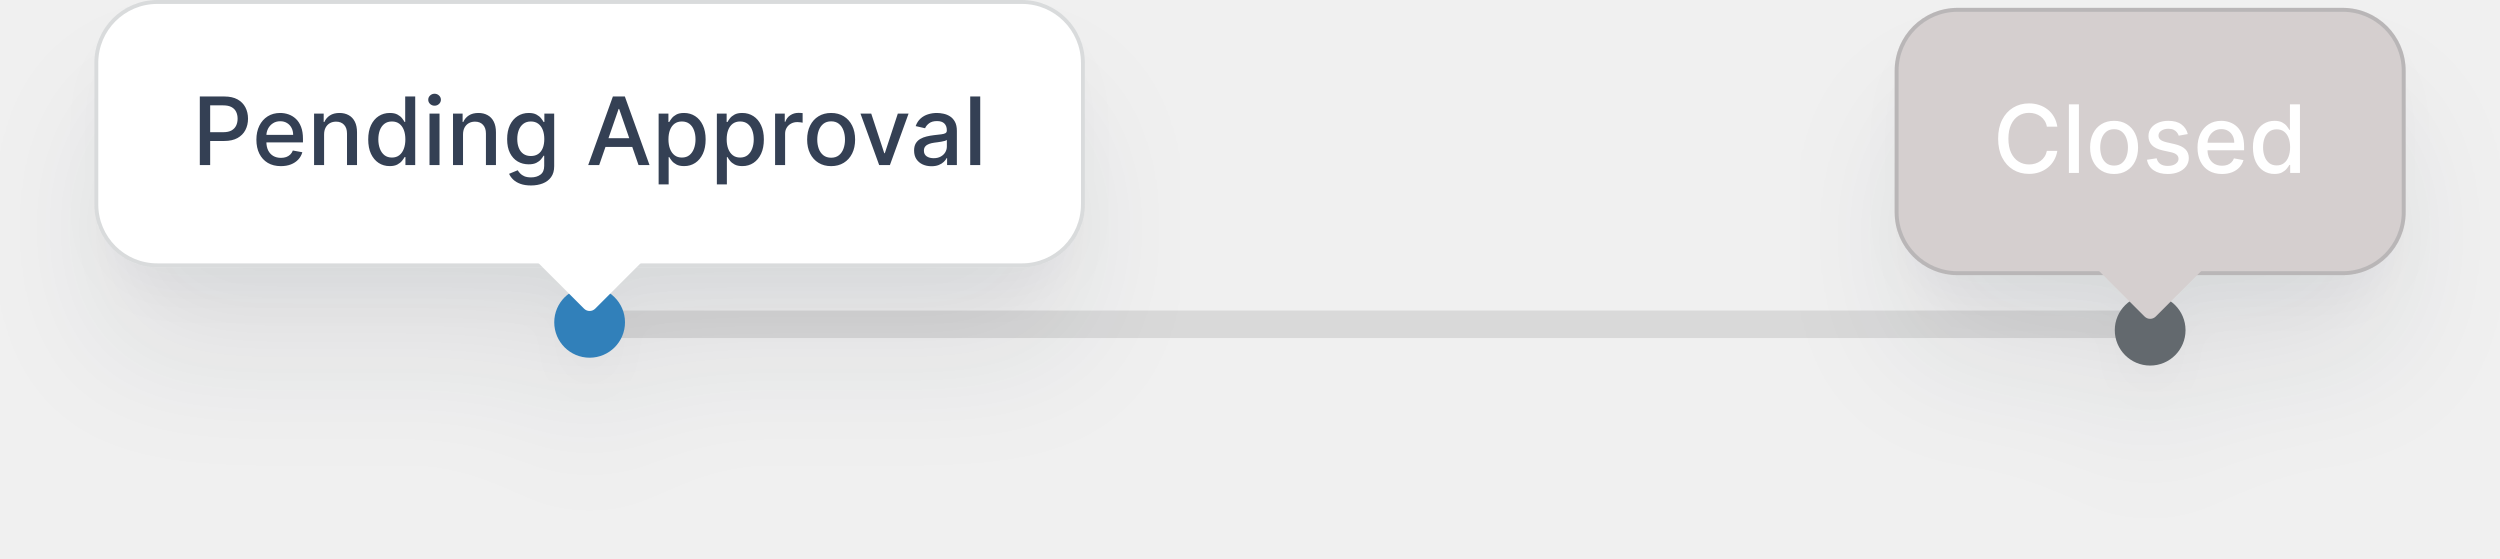
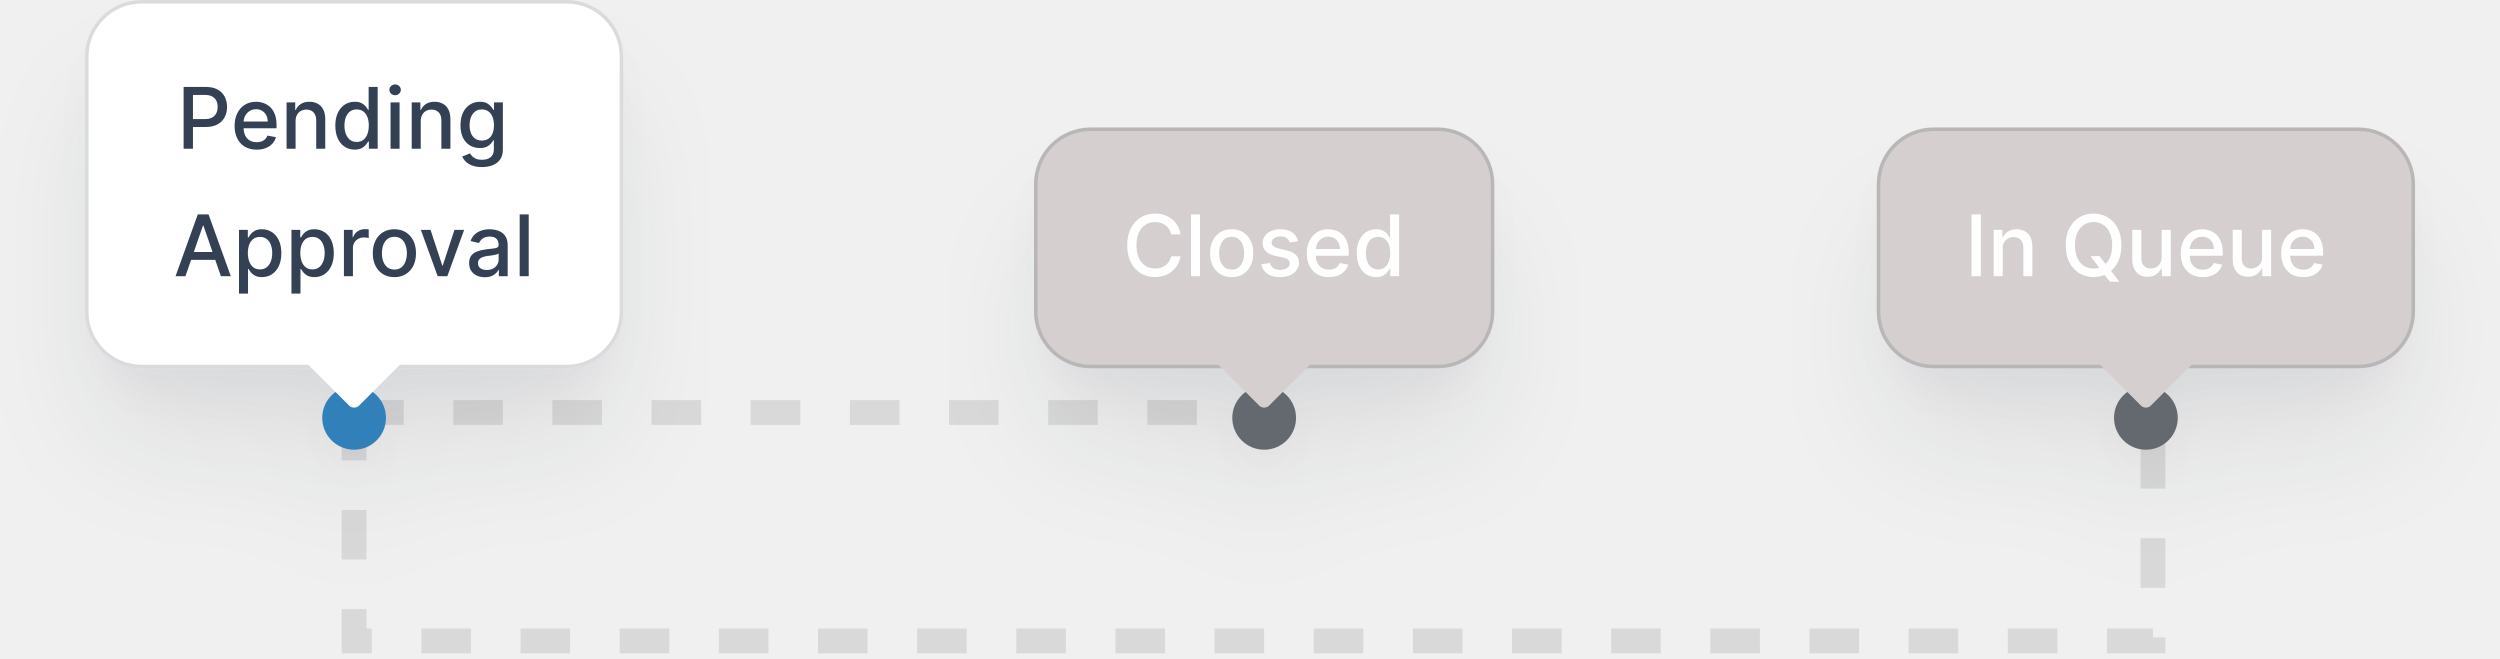
- <svg xmlns="http://www.w3.org/2000/svg" width="318" height="71" viewBox="0 0 318 71" fill="none">
-   <line x1="73" y1="41.25" x2="274" y2="41.25" stroke="#D9D9D9" stroke-width="3.5" />
-   <g filter="url(#filter0_dd_205_385)">
-     <rect x="12" width="126" height="34" rx="8" fill="white" />
-     <path d="M25.416 21V12.273H28.527C29.206 12.273 29.768 12.396 30.214 12.643C30.66 12.891 30.994 13.229 31.216 13.658C31.437 14.084 31.548 14.564 31.548 15.098C31.548 15.635 31.436 16.118 31.211 16.547C30.99 16.973 30.654 17.311 30.206 17.561C29.76 17.808 29.198 17.932 28.522 17.932H26.383V16.815H28.403C28.832 16.815 29.18 16.741 29.447 16.594C29.714 16.443 29.91 16.239 30.035 15.98C30.16 15.722 30.223 15.428 30.223 15.098C30.223 14.768 30.16 14.476 30.035 14.22C29.91 13.964 29.713 13.764 29.443 13.619C29.176 13.474 28.823 13.402 28.386 13.402H26.733V21H25.416ZM35.728 21.132C35.084 21.132 34.528 20.994 34.062 20.719C33.599 20.44 33.241 20.05 32.988 19.547C32.738 19.041 32.613 18.449 32.613 17.77C32.613 17.099 32.738 16.509 32.988 15.997C33.241 15.486 33.593 15.087 34.045 14.8C34.5 14.513 35.031 14.369 35.639 14.369C36.008 14.369 36.366 14.43 36.713 14.553C37.059 14.675 37.37 14.867 37.646 15.128C37.922 15.389 38.139 15.729 38.298 16.146C38.457 16.561 38.537 17.065 38.537 17.659V18.111H33.334V17.156H37.288C37.288 16.821 37.22 16.524 37.084 16.266C36.947 16.004 36.755 15.798 36.508 15.648C36.264 15.497 35.977 15.422 35.647 15.422C35.289 15.422 34.977 15.51 34.71 15.686C34.446 15.859 34.241 16.087 34.096 16.368C33.954 16.646 33.883 16.949 33.883 17.276V18.021C33.883 18.459 33.96 18.831 34.113 19.138C34.27 19.445 34.487 19.679 34.765 19.841C35.044 20 35.369 20.079 35.741 20.079C35.983 20.079 36.203 20.046 36.402 19.977C36.6 19.906 36.772 19.801 36.917 19.662C37.062 19.523 37.173 19.351 37.25 19.146L38.456 19.364C38.359 19.719 38.186 20.03 37.936 20.297C37.689 20.561 37.377 20.767 37.002 20.915C36.63 21.06 36.206 21.132 35.728 21.132ZM41.224 17.114V21H39.95V14.454H41.173V15.52H41.254C41.405 15.173 41.641 14.895 41.962 14.685C42.285 14.474 42.693 14.369 43.185 14.369C43.631 14.369 44.021 14.463 44.356 14.651C44.692 14.835 44.952 15.111 45.136 15.477C45.321 15.844 45.413 16.297 45.413 16.837V21H44.139V16.99C44.139 16.516 44.016 16.145 43.769 15.878C43.521 15.608 43.182 15.473 42.75 15.473C42.455 15.473 42.192 15.537 41.962 15.665C41.734 15.793 41.554 15.98 41.42 16.227C41.29 16.472 41.224 16.767 41.224 17.114ZM49.572 21.128C49.044 21.128 48.572 20.993 48.158 20.723C47.746 20.45 47.422 20.062 47.186 19.56C46.953 19.054 46.837 18.447 46.837 17.74C46.837 17.033 46.955 16.428 47.19 15.925C47.429 15.422 47.756 15.037 48.17 14.77C48.585 14.503 49.055 14.369 49.581 14.369C49.987 14.369 50.314 14.438 50.561 14.574C50.811 14.707 51.004 14.864 51.141 15.043C51.28 15.222 51.388 15.379 51.465 15.516H51.541V12.273H52.815V21H51.571V19.982H51.465C51.388 20.121 51.277 20.28 51.132 20.459C50.99 20.638 50.794 20.794 50.544 20.928C50.294 21.061 49.97 21.128 49.572 21.128ZM49.854 20.041C50.22 20.041 50.53 19.945 50.783 19.751C51.038 19.555 51.231 19.284 51.362 18.938C51.496 18.591 51.562 18.188 51.562 17.727C51.562 17.273 51.497 16.875 51.367 16.534C51.236 16.193 51.044 15.928 50.791 15.737C50.538 15.547 50.226 15.452 49.854 15.452C49.47 15.452 49.151 15.551 48.895 15.75C48.639 15.949 48.446 16.22 48.315 16.564C48.188 16.908 48.124 17.296 48.124 17.727C48.124 18.165 48.189 18.558 48.32 18.908C48.45 19.257 48.644 19.534 48.899 19.739C49.158 19.94 49.476 20.041 49.854 20.041ZM54.634 21V14.454H55.908V21H54.634ZM55.277 13.445C55.056 13.445 54.865 13.371 54.706 13.223C54.55 13.072 54.472 12.893 54.472 12.686C54.472 12.476 54.55 12.297 54.706 12.149C54.865 11.999 55.056 11.923 55.277 11.923C55.499 11.923 55.688 11.999 55.844 12.149C56.003 12.297 56.083 12.476 56.083 12.686C56.083 12.893 56.003 13.072 55.844 13.223C55.688 13.371 55.499 13.445 55.277 13.445ZM58.896 17.114V21H57.622V14.454H58.845V15.52H58.926C59.077 15.173 59.312 14.895 59.633 14.685C59.957 14.474 60.365 14.369 60.856 14.369C61.303 14.369 61.693 14.463 62.028 14.651C62.364 14.835 62.624 15.111 62.808 15.477C62.993 15.844 63.085 16.297 63.085 16.837V21H61.811V16.99C61.811 16.516 61.688 16.145 61.44 15.878C61.193 15.608 60.854 15.473 60.422 15.473C60.126 15.473 59.864 15.537 59.633 15.665C59.406 15.793 59.226 15.98 59.092 16.227C58.962 16.472 58.896 16.767 58.896 17.114ZM67.538 23.591C67.019 23.591 66.571 23.523 66.196 23.386C65.824 23.25 65.52 23.07 65.284 22.845C65.048 22.621 64.872 22.375 64.756 22.108L65.851 21.656C65.928 21.781 66.03 21.913 66.158 22.053C66.288 22.195 66.465 22.315 66.686 22.415C66.91 22.514 67.199 22.564 67.551 22.564C68.034 22.564 68.433 22.446 68.749 22.21C69.064 21.977 69.222 21.605 69.222 21.094V19.807H69.141C69.064 19.946 68.953 20.101 68.808 20.271C68.666 20.442 68.47 20.59 68.22 20.715C67.97 20.84 67.645 20.902 67.244 20.902C66.727 20.902 66.261 20.781 65.847 20.54C65.435 20.296 65.108 19.936 64.867 19.462C64.628 18.984 64.508 18.398 64.508 17.702C64.508 17.006 64.626 16.409 64.862 15.912C65.101 15.415 65.428 15.034 65.842 14.77C66.257 14.503 66.727 14.369 67.253 14.369C67.659 14.369 67.987 14.438 68.237 14.574C68.487 14.707 68.682 14.864 68.821 15.043C68.963 15.222 69.072 15.379 69.149 15.516H69.243V14.454H70.492V21.145C70.492 21.707 70.361 22.169 70.099 22.53C69.838 22.891 69.484 23.158 69.038 23.331C68.595 23.504 68.095 23.591 67.538 23.591ZM67.526 19.845C67.892 19.845 68.202 19.76 68.454 19.59C68.71 19.416 68.903 19.169 69.034 18.848C69.168 18.524 69.234 18.136 69.234 17.685C69.234 17.244 69.169 16.857 69.038 16.521C68.908 16.186 68.716 15.925 68.463 15.737C68.21 15.547 67.898 15.452 67.526 15.452C67.142 15.452 66.822 15.551 66.567 15.75C66.311 15.946 66.118 16.213 65.987 16.551C65.859 16.889 65.796 17.267 65.796 17.685C65.796 18.114 65.861 18.49 65.992 18.814C66.122 19.138 66.315 19.391 66.571 19.572C66.829 19.754 67.148 19.845 67.526 19.845ZM76.216 21H74.818L77.959 12.273H79.48L82.62 21H81.223L78.755 13.858H78.687L76.216 21ZM76.45 17.582H80.984V18.69H76.45V17.582ZM83.778 23.454V14.454H85.023V15.516H85.129C85.203 15.379 85.31 15.222 85.449 15.043C85.588 14.864 85.781 14.707 86.028 14.574C86.276 14.438 86.602 14.369 87.008 14.369C87.537 14.369 88.008 14.503 88.423 14.77C88.838 15.037 89.163 15.422 89.399 15.925C89.638 16.428 89.757 17.033 89.757 17.74C89.757 18.447 89.639 19.054 89.403 19.56C89.168 20.062 88.844 20.45 88.432 20.723C88.02 20.993 87.55 21.128 87.021 21.128C86.624 21.128 86.298 21.061 86.046 20.928C85.796 20.794 85.599 20.638 85.457 20.459C85.315 20.28 85.206 20.121 85.129 19.982H85.053V23.454H83.778ZM85.027 17.727C85.027 18.188 85.094 18.591 85.227 18.938C85.361 19.284 85.554 19.555 85.807 19.751C86.06 19.945 86.369 20.041 86.736 20.041C87.117 20.041 87.435 19.94 87.69 19.739C87.946 19.534 88.139 19.257 88.27 18.908C88.403 18.558 88.47 18.165 88.47 17.727C88.47 17.296 88.405 16.908 88.274 16.564C88.146 16.22 87.953 15.949 87.695 15.75C87.439 15.551 87.119 15.452 86.736 15.452C86.367 15.452 86.054 15.547 85.798 15.737C85.546 15.928 85.354 16.193 85.223 16.534C85.092 16.875 85.027 17.273 85.027 17.727ZM91.185 23.454V14.454H92.429V15.516H92.535C92.609 15.379 92.716 15.222 92.855 15.043C92.994 14.864 93.188 14.707 93.435 14.574C93.682 14.438 94.008 14.369 94.415 14.369C94.943 14.369 95.415 14.503 95.829 14.77C96.244 15.037 96.57 15.422 96.805 15.925C97.044 16.428 97.163 17.033 97.163 17.74C97.163 18.447 97.046 19.054 96.81 19.56C96.574 20.062 96.25 20.45 95.838 20.723C95.426 20.993 94.956 21.128 94.428 21.128C94.03 21.128 93.704 21.061 93.452 20.928C93.202 20.794 93.006 20.638 92.864 20.459C92.722 20.28 92.612 20.121 92.535 19.982H92.459V23.454H91.185ZM92.433 17.727C92.433 18.188 92.5 18.591 92.633 18.938C92.767 19.284 92.96 19.555 93.213 19.751C93.466 19.945 93.776 20.041 94.142 20.041C94.523 20.041 94.841 19.94 95.097 19.739C95.352 19.534 95.546 19.257 95.676 18.908C95.81 18.558 95.876 18.165 95.876 17.727C95.876 17.296 95.811 16.908 95.68 16.564C95.553 16.22 95.359 15.949 95.101 15.75C94.845 15.551 94.526 15.452 94.142 15.452C93.773 15.452 93.46 15.547 93.204 15.737C92.952 15.928 92.76 16.193 92.629 16.534C92.499 16.875 92.433 17.273 92.433 17.727ZM98.591 21V14.454H99.822V15.494H99.891C100.01 15.142 100.22 14.865 100.521 14.663C100.825 14.459 101.169 14.357 101.553 14.357C101.632 14.357 101.726 14.359 101.834 14.365C101.945 14.371 102.031 14.378 102.094 14.386V15.605C102.043 15.591 101.952 15.575 101.821 15.558C101.69 15.538 101.56 15.528 101.429 15.528C101.128 15.528 100.859 15.592 100.624 15.72C100.391 15.845 100.206 16.02 100.07 16.244C99.933 16.466 99.865 16.719 99.865 17.003V21H98.591ZM105.719 21.132C105.105 21.132 104.57 20.991 104.113 20.71C103.655 20.429 103.3 20.035 103.047 19.53C102.794 19.024 102.668 18.433 102.668 17.757C102.668 17.078 102.794 16.484 103.047 15.976C103.3 15.467 103.655 15.072 104.113 14.791C104.57 14.51 105.105 14.369 105.719 14.369C106.333 14.369 106.868 14.51 107.326 14.791C107.783 15.072 108.138 15.467 108.391 15.976C108.644 16.484 108.77 17.078 108.77 17.757C108.77 18.433 108.644 19.024 108.391 19.53C108.138 20.035 107.783 20.429 107.326 20.71C106.868 20.991 106.333 21.132 105.719 21.132ZM105.723 20.062C106.121 20.062 106.451 19.957 106.712 19.747C106.973 19.537 107.167 19.257 107.292 18.908C107.419 18.558 107.483 18.173 107.483 17.753C107.483 17.335 107.419 16.952 107.292 16.602C107.167 16.25 106.973 15.967 106.712 15.754C106.451 15.541 106.121 15.435 105.723 15.435C105.323 15.435 104.99 15.541 104.726 15.754C104.465 15.967 104.27 16.25 104.142 16.602C104.017 16.952 103.955 17.335 103.955 17.753C103.955 18.173 104.017 18.558 104.142 18.908C104.27 19.257 104.465 19.537 104.726 19.747C104.99 19.957 105.323 20.062 105.723 20.062ZM115.569 14.454L113.196 21H111.832L109.454 14.454H110.822L112.48 19.491H112.548L114.201 14.454H115.569ZM118.484 21.145C118.069 21.145 117.694 21.068 117.359 20.915C117.024 20.759 116.758 20.533 116.562 20.237C116.369 19.942 116.272 19.579 116.272 19.151C116.272 18.781 116.343 18.477 116.485 18.239C116.627 18 116.819 17.811 117.061 17.672C117.302 17.533 117.572 17.428 117.87 17.357C118.169 17.285 118.473 17.232 118.782 17.195C119.174 17.149 119.493 17.112 119.737 17.084C119.981 17.053 120.159 17.003 120.27 16.935C120.38 16.866 120.436 16.756 120.436 16.602V16.572C120.436 16.2 120.331 15.912 120.12 15.707C119.913 15.503 119.603 15.401 119.191 15.401C118.762 15.401 118.424 15.496 118.177 15.686C117.933 15.874 117.764 16.082 117.67 16.312L116.473 16.04C116.615 15.642 116.822 15.321 117.095 15.077C117.37 14.829 117.687 14.651 118.045 14.54C118.403 14.426 118.779 14.369 119.174 14.369C119.436 14.369 119.713 14.401 120.005 14.463C120.301 14.523 120.576 14.633 120.832 14.796C121.091 14.957 121.302 15.189 121.467 15.49C121.632 15.788 121.714 16.176 121.714 16.653V21H120.47V20.105H120.419C120.336 20.27 120.213 20.432 120.048 20.591C119.883 20.75 119.672 20.882 119.413 20.987C119.154 21.092 118.845 21.145 118.484 21.145ZM118.761 20.122C119.113 20.122 119.414 20.053 119.664 19.913C119.917 19.774 120.109 19.592 120.24 19.368C120.373 19.141 120.44 18.898 120.44 18.639V17.796C120.395 17.841 120.306 17.884 120.176 17.923C120.048 17.96 119.902 17.993 119.737 18.021C119.572 18.047 119.412 18.071 119.255 18.094C119.099 18.114 118.968 18.131 118.863 18.145C118.616 18.176 118.39 18.229 118.186 18.303C117.984 18.376 117.822 18.483 117.7 18.622C117.581 18.759 117.521 18.94 117.521 19.168C117.521 19.483 117.637 19.722 117.87 19.884C118.103 20.043 118.4 20.122 118.761 20.122ZM124.685 12.273V21H123.411V12.273H124.685Z" fill="#344054" />
-     <rect x="12.25" y="0.25" width="125.5" height="33.5" rx="7.75" stroke="#63696E" stroke-opacity="0.24" stroke-width="0.5" />
-     <path d="M79.5 41C79.5 43.485 77.485 45.5 75 45.5C72.515 45.5 70.5 43.485 70.5 41C70.5 38.515 72.515 36.5 75 36.5C77.485 36.5 79.5 38.515 79.5 41Z" fill="#3180BA" />
-     <path d="M81.071 31.485C81.962 31.485 82.408 32.562 81.778 33.192L75.707 39.264C75.317 39.654 74.683 39.654 74.293 39.264L68.222 33.192C67.592 32.562 68.038 31.485 68.929 31.485L81.071 31.485Z" fill="white" />
+ <svg xmlns="http://www.w3.org/2000/svg" width="353" height="93" viewBox="0 0 353 93" fill="none">
+   <path d="M50 58.25L179 58.25" stroke="#D9D9D9" stroke-width="3.5" stroke-dasharray="7 7" />
+   <path d="M50 58L50 90.5L304 90.5L304 58.5" stroke="#D9D9D9" stroke-width="3.5" stroke-dasharray="7 7" />
+   <g filter="url(#filter0_dd_583_851)">
+     <rect x="12" width="76" height="52" rx="8" fill="white" />
+     <path d="M25.928 21V12.273H29.038C29.717 12.273 30.28 12.396 30.726 12.643C31.172 12.891 31.506 13.229 31.727 13.658C31.949 14.084 32.06 14.564 32.06 15.098C32.06 15.635 31.947 16.118 31.723 16.547C31.501 16.973 31.166 17.311 30.717 17.561C30.271 17.808 29.71 17.932 29.034 17.932H26.895V16.815H28.915C29.344 16.815 29.692 16.741 29.959 16.594C30.226 16.443 30.422 16.239 30.547 15.98C30.672 15.722 30.734 15.428 30.734 15.098C30.734 14.768 30.672 14.476 30.547 14.22C30.422 13.964 30.224 13.764 29.954 13.619C29.688 13.474 29.335 13.402 28.898 13.402H27.244V21H25.928ZM36.24 21.132C35.595 21.132 35.04 20.994 34.574 20.719C34.111 20.44 33.753 20.05 33.5 19.547C33.25 19.041 33.125 18.449 33.125 17.77C33.125 17.099 33.25 16.509 33.5 15.997C33.753 15.486 34.105 15.087 34.557 14.8C35.011 14.513 35.543 14.369 36.151 14.369C36.52 14.369 36.878 14.43 37.224 14.553C37.571 14.675 37.882 14.867 38.158 15.128C38.433 15.389 38.651 15.729 38.81 16.146C38.969 16.561 39.048 17.065 39.048 17.659V18.111H33.845V17.156H37.8C37.8 16.821 37.731 16.524 37.595 16.266C37.459 16.004 37.267 15.798 37.02 15.648C36.776 15.497 36.489 15.422 36.159 15.422C35.801 15.422 35.489 15.51 35.222 15.686C34.957 15.859 34.753 16.087 34.608 16.368C34.466 16.646 34.395 16.949 34.395 17.276V18.021C34.395 18.459 34.472 18.831 34.625 19.138C34.781 19.445 34.999 19.679 35.277 19.841C35.555 20 35.881 20.079 36.253 20.079C36.494 20.079 36.715 20.046 36.913 19.977C37.112 19.906 37.284 19.801 37.429 19.662C37.574 19.523 37.685 19.351 37.761 19.146L38.967 19.364C38.871 19.719 38.697 20.03 38.447 20.297C38.2 20.561 37.889 20.767 37.514 20.915C37.142 21.06 36.717 21.132 36.24 21.132ZM41.736 17.114V21H40.462V14.454H41.685V15.52H41.766C41.916 15.173 42.152 14.895 42.473 14.685C42.797 14.474 43.205 14.369 43.696 14.369C44.142 14.369 44.533 14.463 44.868 14.651C45.203 14.835 45.463 15.111 45.648 15.477C45.833 15.844 45.925 16.297 45.925 16.837V21H44.651V16.99C44.651 16.516 44.527 16.145 44.28 15.878C44.033 15.608 43.694 15.473 43.262 15.473C42.966 15.473 42.703 15.537 42.473 15.665C42.246 15.793 42.066 15.98 41.932 16.227C41.801 16.472 41.736 16.767 41.736 17.114ZM50.084 21.128C49.556 21.128 49.084 20.993 48.669 20.723C48.258 20.45 47.934 20.062 47.698 19.56C47.465 19.054 47.348 18.447 47.348 17.74C47.348 17.033 47.466 16.428 47.702 15.925C47.941 15.422 48.267 15.037 48.682 14.77C49.097 14.503 49.567 14.369 50.093 14.369C50.499 14.369 50.826 14.438 51.073 14.574C51.323 14.707 51.516 14.864 51.652 15.043C51.791 15.222 51.9 15.379 51.976 15.516H52.053V12.273H53.327V21H52.083V19.982H51.976C51.9 20.121 51.789 20.28 51.644 20.459C51.502 20.638 51.306 20.794 51.056 20.928C50.806 21.061 50.482 21.128 50.084 21.128ZM50.365 20.041C50.732 20.041 51.041 19.945 51.294 19.751C51.55 19.555 51.743 19.284 51.874 18.938C52.008 18.591 52.074 18.188 52.074 17.727C52.074 17.273 52.009 16.875 51.878 16.534C51.748 16.193 51.556 15.928 51.303 15.737C51.05 15.547 50.738 15.452 50.365 15.452C49.982 15.452 49.662 15.551 49.407 15.75C49.151 15.949 48.958 16.22 48.827 16.564C48.699 16.908 48.635 17.296 48.635 17.727C48.635 18.165 48.701 18.558 48.831 18.908C48.962 19.257 49.155 19.534 49.411 19.739C49.669 19.94 49.988 20.041 50.365 20.041ZM55.146 21V14.454H56.42V21H55.146ZM55.789 13.445C55.568 13.445 55.377 13.371 55.218 13.223C55.062 13.072 54.984 12.893 54.984 12.686C54.984 12.476 55.062 12.297 55.218 12.149C55.377 11.999 55.568 11.923 55.789 11.923C56.011 11.923 56.2 11.999 56.356 12.149C56.515 12.297 56.594 12.476 56.594 12.686C56.594 12.893 56.515 13.072 56.356 13.223C56.2 13.371 56.011 13.445 55.789 13.445ZM59.408 17.114V21H58.134V14.454H59.357V15.52H59.438C59.588 15.173 59.824 14.895 60.145 14.685C60.469 14.474 60.877 14.369 61.368 14.369C61.814 14.369 62.205 14.463 62.54 14.651C62.875 14.835 63.135 15.111 63.32 15.477C63.505 15.844 63.597 16.297 63.597 16.837V21H62.323V16.99C62.323 16.516 62.199 16.145 61.952 15.878C61.705 15.608 61.365 15.473 60.934 15.473C60.638 15.473 60.375 15.537 60.145 15.665C59.918 15.793 59.738 15.98 59.604 16.227C59.473 16.472 59.408 16.767 59.408 17.114ZM68.05 23.591C67.53 23.591 67.083 23.523 66.708 23.386C66.336 23.25 66.032 23.07 65.796 22.845C65.56 22.621 65.384 22.375 65.267 22.108L66.363 21.656C66.439 21.781 66.541 21.913 66.669 22.053C66.8 22.195 66.976 22.315 67.198 22.415C67.422 22.514 67.711 22.564 68.063 22.564C68.546 22.564 68.945 22.446 69.26 22.21C69.576 21.977 69.733 21.605 69.733 21.094V19.807H69.652C69.576 19.946 69.465 20.101 69.32 20.271C69.178 20.442 68.982 20.59 68.732 20.715C68.482 20.84 68.157 20.902 67.756 20.902C67.239 20.902 66.773 20.781 66.358 20.54C65.946 20.296 65.62 19.936 65.378 19.462C65.14 18.984 65.02 18.398 65.02 17.702C65.02 17.006 65.138 16.409 65.374 15.912C65.613 15.415 65.939 15.034 66.354 14.77C66.769 14.503 67.239 14.369 67.765 14.369C68.171 14.369 68.499 14.438 68.749 14.574C68.999 14.707 69.194 14.864 69.333 15.043C69.475 15.222 69.584 15.379 69.661 15.516H69.755V14.454H71.003V21.145C71.003 21.707 70.873 22.169 70.611 22.53C70.35 22.891 69.996 23.158 69.55 23.331C69.107 23.504 68.607 23.591 68.05 23.591ZM68.037 19.845C68.404 19.845 68.713 19.76 68.966 19.59C69.222 19.416 69.415 19.169 69.546 18.848C69.679 18.524 69.746 18.136 69.746 17.685C69.746 17.244 69.681 16.857 69.55 16.521C69.419 16.186 69.228 15.925 68.975 15.737C68.722 15.547 68.409 15.452 68.037 15.452C67.654 15.452 67.334 15.551 67.079 15.75C66.823 15.946 66.63 16.213 66.499 16.551C66.371 16.889 66.307 17.267 66.307 17.685C66.307 18.114 66.373 18.49 66.503 18.814C66.634 19.138 66.827 19.391 67.083 19.572C67.341 19.754 67.659 19.845 68.037 19.845ZM26.184 39H24.787L27.927 30.273H29.448L32.589 39H31.191L28.724 31.858H28.656L26.184 39ZM26.419 35.582H30.953V36.69H26.419V35.582ZM33.747 41.455V32.455H34.992V33.516H35.098C35.172 33.379 35.278 33.222 35.418 33.043C35.557 32.864 35.75 32.707 35.997 32.574C36.244 32.438 36.571 32.369 36.977 32.369C37.506 32.369 37.977 32.503 38.392 32.77C38.807 33.037 39.132 33.422 39.368 33.925C39.606 34.428 39.726 35.033 39.726 35.74C39.726 36.447 39.608 37.054 39.372 37.56C39.136 38.062 38.812 38.45 38.401 38.723C37.989 38.993 37.519 39.128 36.99 39.128C36.592 39.128 36.267 39.061 36.014 38.928C35.764 38.794 35.568 38.638 35.426 38.459C35.284 38.28 35.175 38.121 35.098 37.981H35.021V41.455H33.747ZM34.996 35.727C34.996 36.188 35.062 36.591 35.196 36.938C35.33 37.284 35.523 37.555 35.776 37.751C36.028 37.945 36.338 38.041 36.705 38.041C37.085 38.041 37.403 37.94 37.659 37.739C37.915 37.534 38.108 37.257 38.239 36.908C38.372 36.558 38.439 36.165 38.439 35.727C38.439 35.295 38.374 34.908 38.243 34.564C38.115 34.22 37.922 33.949 37.663 33.75C37.408 33.551 37.088 33.452 36.705 33.452C36.335 33.452 36.023 33.547 35.767 33.737C35.514 33.928 35.322 34.193 35.192 34.534C35.061 34.875 34.996 35.273 34.996 35.727ZM41.153 41.455V32.455H42.398V33.516H42.504C42.578 33.379 42.685 33.222 42.824 33.043C42.963 32.864 43.156 32.707 43.403 32.574C43.651 32.438 43.977 32.369 44.383 32.369C44.912 32.369 45.383 32.503 45.798 32.77C46.213 33.037 46.538 33.422 46.774 33.925C47.013 34.428 47.132 35.033 47.132 35.74C47.132 36.447 47.014 37.054 46.778 37.56C46.543 38.062 46.219 38.45 45.807 38.723C45.395 38.993 44.925 39.128 44.396 39.128C43.999 39.128 43.673 39.061 43.42 38.928C43.17 38.794 42.974 38.638 42.832 38.459C42.69 38.28 42.581 38.121 42.504 37.981H42.428V41.455H41.153ZM42.402 35.727C42.402 36.188 42.469 36.591 42.602 36.938C42.736 37.284 42.929 37.555 43.182 37.751C43.435 37.945 43.744 38.041 44.111 38.041C44.492 38.041 44.81 37.94 45.065 37.739C45.321 37.534 45.514 37.257 45.645 36.908C45.778 36.558 45.845 36.165 45.845 35.727C45.845 35.295 45.78 34.908 45.649 34.564C45.521 34.22 45.328 33.949 45.07 33.75C44.814 33.551 44.494 33.452 44.111 33.452C43.742 33.452 43.429 33.547 43.173 33.737C42.92 33.928 42.729 34.193 42.598 34.534C42.467 34.875 42.402 35.273 42.402 35.727ZM48.56 39V32.455H49.791V33.494H49.859C49.979 33.142 50.189 32.865 50.49 32.663C50.794 32.459 51.138 32.356 51.521 32.356C51.601 32.356 51.695 32.359 51.803 32.365C51.913 32.371 52 32.378 52.062 32.386V33.605C52.011 33.591 51.92 33.575 51.79 33.558C51.659 33.538 51.528 33.528 51.398 33.528C51.097 33.528 50.828 33.592 50.592 33.72C50.359 33.845 50.175 34.02 50.038 34.244C49.902 34.466 49.834 34.719 49.834 35.003V39H48.56ZM55.688 39.132C55.074 39.132 54.539 38.992 54.081 38.71C53.624 38.429 53.269 38.035 53.016 37.53C52.763 37.024 52.637 36.433 52.637 35.757C52.637 35.078 52.763 34.484 53.016 33.976C53.269 33.467 53.624 33.072 54.081 32.791C54.539 32.51 55.074 32.369 55.688 32.369C56.301 32.369 56.837 32.51 57.294 32.791C57.752 33.072 58.107 33.467 58.36 33.976C58.613 34.484 58.739 35.078 58.739 35.757C58.739 36.433 58.613 37.024 58.36 37.53C58.107 38.035 57.752 38.429 57.294 38.71C56.837 38.992 56.301 39.132 55.688 39.132ZM55.692 38.062C56.09 38.062 56.419 37.957 56.681 37.747C56.942 37.537 57.135 37.257 57.26 36.908C57.388 36.558 57.452 36.173 57.452 35.753C57.452 35.335 57.388 34.952 57.26 34.602C57.135 34.25 56.942 33.967 56.681 33.754C56.419 33.541 56.09 33.435 55.692 33.435C55.291 33.435 54.959 33.541 54.695 33.754C54.434 33.967 54.239 34.25 54.111 34.602C53.986 34.952 53.924 35.335 53.924 35.753C53.924 36.173 53.986 36.558 54.111 36.908C54.239 37.257 54.434 37.537 54.695 37.747C54.959 37.957 55.291 38.062 55.692 38.062ZM65.538 32.455L63.164 39H61.801L59.423 32.455H60.791L62.449 37.492H62.517L64.17 32.455H65.538ZM68.453 39.145C68.038 39.145 67.663 39.068 67.328 38.915C66.993 38.758 66.727 38.533 66.531 38.237C66.338 37.942 66.241 37.58 66.241 37.151C66.241 36.781 66.312 36.477 66.454 36.239C66.596 36 66.788 35.811 67.029 35.672C67.271 35.533 67.541 35.428 67.839 35.356C68.137 35.285 68.441 35.231 68.751 35.195C69.143 35.149 69.461 35.112 69.706 35.084C69.95 35.053 70.127 35.003 70.238 34.935C70.349 34.867 70.404 34.756 70.404 34.602V34.572C70.404 34.2 70.299 33.912 70.089 33.707C69.882 33.503 69.572 33.401 69.16 33.401C68.731 33.401 68.393 33.496 68.146 33.686C67.902 33.874 67.733 34.082 67.639 34.312L66.441 34.04C66.584 33.642 66.791 33.321 67.064 33.077C67.339 32.83 67.656 32.651 68.014 32.54C68.372 32.426 68.748 32.369 69.143 32.369C69.404 32.369 69.681 32.401 69.974 32.463C70.269 32.523 70.545 32.633 70.801 32.795C71.059 32.957 71.271 33.189 71.436 33.49C71.6 33.788 71.683 34.176 71.683 34.653V39H70.439V38.105H70.387C70.305 38.27 70.181 38.432 70.017 38.591C69.852 38.75 69.64 38.882 69.382 38.987C69.123 39.092 68.814 39.145 68.453 39.145ZM68.73 38.122C69.082 38.122 69.383 38.053 69.633 37.913C69.886 37.774 70.078 37.592 70.209 37.368C70.342 37.141 70.409 36.898 70.409 36.639V35.795C70.363 35.841 70.275 35.883 70.144 35.923C70.017 35.96 69.87 35.993 69.706 36.021C69.541 36.047 69.38 36.071 69.224 36.094C69.068 36.114 68.937 36.131 68.832 36.145C68.585 36.176 68.359 36.229 68.154 36.303C67.953 36.376 67.791 36.483 67.669 36.622C67.549 36.758 67.49 36.94 67.49 37.168C67.49 37.483 67.606 37.722 67.839 37.883C68.072 38.043 68.369 38.122 68.73 38.122ZM74.654 30.273V39H73.38V30.273H74.654Z" fill="#344054" />
+     <rect x="12.25" y="0.25" width="75.5" height="51.5" rx="7.75" stroke="#63696E" stroke-opacity="0.24" stroke-width="0.5" />
+     <path d="M54.5 59C54.5 61.485 52.485 63.5 50 63.5C47.515 63.5 45.5 61.485 45.5 59C45.5 56.515 47.515 54.5 50 54.5C52.485 54.5 54.5 56.515 54.5 59Z" fill="#3180BA" />
+     <path d="M56.071 49.485C56.962 49.485 57.408 50.562 56.778 51.192L50.707 57.264C50.317 57.654 49.683 57.654 49.293 57.264L43.222 51.192C42.592 50.562 43.038 49.485 43.929 49.485L56.071 49.485Z" fill="white" />
  </g>
-   <g filter="url(#filter1_dd_205_385)">
-     <rect x="241" y="1" width="65" height="34" rx="8" fill="#D5CFCF" />
-     <path d="M261.692 16.111H260.362C260.311 15.827 260.216 15.577 260.077 15.361C259.938 15.145 259.767 14.962 259.565 14.811C259.364 14.661 259.138 14.547 258.888 14.47C258.641 14.393 258.378 14.355 258.099 14.355C257.597 14.355 257.146 14.482 256.749 14.734C256.354 14.987 256.041 15.358 255.811 15.847C255.584 16.335 255.47 16.932 255.47 17.636C255.47 18.347 255.584 18.946 255.811 19.435C256.041 19.923 256.355 20.293 256.753 20.543C257.151 20.793 257.598 20.918 258.095 20.918C258.371 20.918 258.632 20.881 258.879 20.807C259.129 20.73 259.355 20.618 259.557 20.47C259.759 20.322 259.929 20.142 260.068 19.929C260.21 19.713 260.308 19.466 260.362 19.188L261.692 19.192C261.621 19.621 261.483 20.016 261.278 20.376C261.077 20.734 260.817 21.044 260.499 21.305C260.183 21.564 259.822 21.764 259.416 21.906C259.01 22.048 258.567 22.119 258.087 22.119C257.331 22.119 256.658 21.94 256.067 21.582C255.476 21.222 255.01 20.706 254.669 20.035C254.331 19.365 254.162 18.565 254.162 17.636C254.162 16.704 254.332 15.905 254.673 15.237C255.014 14.567 255.48 14.053 256.071 13.695C256.662 13.334 257.334 13.153 258.087 13.153C258.55 13.153 258.982 13.22 259.382 13.354C259.786 13.484 260.148 13.678 260.469 13.933C260.79 14.186 261.055 14.496 261.266 14.862C261.476 15.226 261.618 15.642 261.692 16.111ZM264.439 13.273V22H263.165V13.273H264.439ZM268.911 22.132C268.297 22.132 267.761 21.991 267.304 21.71C266.847 21.429 266.491 21.035 266.239 20.53C265.986 20.024 265.859 19.433 265.859 18.757C265.859 18.078 265.986 17.484 266.239 16.976C266.491 16.467 266.847 16.072 267.304 15.791C267.761 15.51 268.297 15.369 268.911 15.369C269.524 15.369 270.06 15.51 270.517 15.791C270.974 16.072 271.33 16.467 271.582 16.976C271.835 17.484 271.962 18.078 271.962 18.757C271.962 19.433 271.835 20.024 271.582 20.53C271.33 21.035 270.974 21.429 270.517 21.71C270.06 21.991 269.524 22.132 268.911 22.132ZM268.915 21.062C269.313 21.062 269.642 20.957 269.903 20.747C270.165 20.537 270.358 20.257 270.483 19.908C270.611 19.558 270.675 19.173 270.675 18.753C270.675 18.335 270.611 17.952 270.483 17.602C270.358 17.25 270.165 16.967 269.903 16.754C269.642 16.541 269.313 16.435 268.915 16.435C268.514 16.435 268.182 16.541 267.918 16.754C267.656 16.967 267.462 17.25 267.334 17.602C267.209 17.952 267.146 18.335 267.146 18.753C267.146 19.173 267.209 19.558 267.334 19.908C267.462 20.257 267.656 20.537 267.918 20.747C268.182 20.957 268.514 21.062 268.915 21.062ZM278.289 17.053L277.134 17.257C277.086 17.109 277.009 16.969 276.904 16.835C276.801 16.702 276.662 16.592 276.486 16.507C276.31 16.422 276.09 16.379 275.826 16.379C275.465 16.379 275.164 16.46 274.922 16.622C274.681 16.781 274.56 16.987 274.56 17.24C274.56 17.459 274.641 17.635 274.803 17.768C274.965 17.902 275.226 18.011 275.587 18.097L276.627 18.335C277.229 18.474 277.678 18.689 277.973 18.979C278.269 19.268 278.417 19.645 278.417 20.108C278.417 20.5 278.303 20.849 278.076 21.156C277.851 21.46 277.537 21.699 277.134 21.872C276.733 22.046 276.269 22.132 275.74 22.132C275.007 22.132 274.409 21.976 273.946 21.663C273.483 21.348 273.199 20.901 273.094 20.321L274.326 20.134C274.402 20.454 274.56 20.697 274.799 20.862C275.037 21.024 275.348 21.105 275.732 21.105C276.15 21.105 276.483 21.018 276.733 20.845C276.983 20.669 277.108 20.454 277.108 20.202C277.108 19.997 277.032 19.825 276.878 19.686C276.728 19.547 276.496 19.442 276.184 19.371L275.076 19.128C274.465 18.989 274.013 18.767 273.721 18.463C273.431 18.159 273.286 17.774 273.286 17.308C273.286 16.922 273.394 16.584 273.61 16.294C273.826 16.004 274.124 15.778 274.505 15.617C274.885 15.452 275.321 15.369 275.813 15.369C276.52 15.369 277.077 15.523 277.483 15.829C277.89 16.134 278.158 16.541 278.289 17.053ZM282.638 22.132C281.994 22.132 281.438 21.994 280.972 21.719C280.509 21.44 280.151 21.05 279.898 20.547C279.648 20.041 279.523 19.449 279.523 18.77C279.523 18.099 279.648 17.509 279.898 16.997C280.151 16.486 280.504 16.087 280.955 15.8C281.41 15.513 281.941 15.369 282.549 15.369C282.918 15.369 283.276 15.43 283.623 15.553C283.969 15.675 284.281 15.867 284.556 16.128C284.832 16.389 285.049 16.729 285.208 17.146C285.367 17.561 285.447 18.065 285.447 18.659V19.111H280.244V18.156H284.198C284.198 17.821 284.13 17.524 283.994 17.266C283.857 17.004 283.665 16.798 283.418 16.648C283.174 16.497 282.887 16.422 282.558 16.422C282.2 16.422 281.887 16.51 281.62 16.686C281.356 16.859 281.151 17.087 281.006 17.368C280.864 17.646 280.793 17.949 280.793 18.276V19.021C280.793 19.459 280.87 19.831 281.023 20.138C281.18 20.445 281.397 20.679 281.675 20.841C281.954 21 282.279 21.079 282.651 21.079C282.893 21.079 283.113 21.046 283.312 20.977C283.511 20.906 283.683 20.801 283.827 20.662C283.972 20.523 284.083 20.351 284.16 20.146L285.366 20.364C285.269 20.719 285.096 21.03 284.846 21.297C284.599 21.561 284.288 21.767 283.913 21.915C283.54 22.06 283.116 22.132 282.638 22.132ZM289.311 22.128C288.782 22.128 288.311 21.993 287.896 21.723C287.484 21.45 287.16 21.062 286.924 20.56C286.691 20.054 286.575 19.447 286.575 18.74C286.575 18.033 286.693 17.428 286.929 16.925C287.167 16.422 287.494 16.037 287.909 15.77C288.324 15.503 288.794 15.369 289.319 15.369C289.725 15.369 290.052 15.438 290.299 15.574C290.549 15.707 290.743 15.864 290.879 16.043C291.018 16.222 291.126 16.379 291.203 16.516H291.279V13.273H292.554V22H291.309V20.982H291.203C291.126 21.121 291.015 21.28 290.87 21.459C290.728 21.638 290.532 21.794 290.282 21.928C290.032 22.061 289.708 22.128 289.311 22.128ZM289.592 21.041C289.958 21.041 290.268 20.945 290.521 20.751C290.777 20.555 290.97 20.284 291.1 19.938C291.234 19.591 291.301 19.188 291.301 18.727C291.301 18.273 291.235 17.875 291.105 17.534C290.974 17.193 290.782 16.928 290.529 16.737C290.277 16.547 289.964 16.452 289.592 16.452C289.208 16.452 288.889 16.551 288.633 16.75C288.377 16.949 288.184 17.22 288.054 17.564C287.926 17.908 287.862 18.296 287.862 18.727C287.862 19.165 287.927 19.558 288.058 19.908C288.189 20.257 288.382 20.534 288.637 20.739C288.896 20.94 289.214 21.041 289.592 21.041Z" fill="white" />
-     <rect x="241.25" y="1.25" width="64.5" height="33.5" rx="7.75" stroke="#63696E" stroke-opacity="0.24" stroke-width="0.5" />
-     <path d="M278 42C278 44.485 275.985 46.5 273.5 46.5C271.015 46.5 269 44.485 269 42C269 39.515 271.015 37.5 273.5 37.5C275.985 37.5 278 39.515 278 42Z" fill="#63696E" />
-     <path d="M279.571 32.485C280.462 32.485 280.908 33.562 280.278 34.192L274.207 40.264C273.817 40.654 273.183 40.654 272.793 40.264L266.722 34.192C266.092 33.562 266.538 32.485 267.429 32.485L279.571 32.485Z" fill="#D5CFCF" />
+   <g filter="url(#filter1_dd_583_851)">
+     <rect x="146" y="18" width="65" height="34" rx="8" fill="#D5CFCF" />
+     <path d="M166.692 33.111H165.362C165.311 32.827 165.216 32.577 165.077 32.361C164.938 32.145 164.767 31.962 164.565 31.811C164.364 31.66 164.138 31.547 163.888 31.47C163.641 31.393 163.378 31.355 163.099 31.355C162.597 31.355 162.146 31.482 161.749 31.734C161.354 31.987 161.041 32.358 160.811 32.847C160.584 33.335 160.47 33.932 160.47 34.636C160.47 35.347 160.584 35.946 160.811 36.435C161.041 36.923 161.355 37.293 161.753 37.543C162.151 37.793 162.598 37.918 163.095 37.918C163.371 37.918 163.632 37.881 163.879 37.807C164.129 37.73 164.355 37.618 164.557 37.47C164.759 37.322 164.929 37.142 165.068 36.929C165.21 36.713 165.308 36.466 165.362 36.188L166.692 36.192C166.621 36.621 166.483 37.016 166.278 37.376C166.077 37.734 165.817 38.044 165.499 38.305C165.183 38.564 164.822 38.764 164.416 38.906C164.01 39.048 163.567 39.119 163.087 39.119C162.331 39.119 161.658 38.94 161.067 38.582C160.476 38.222 160.01 37.706 159.669 37.035C159.331 36.365 159.162 35.565 159.162 34.636C159.162 33.705 159.332 32.905 159.673 32.237C160.014 31.567 160.48 31.053 161.071 30.695C161.662 30.334 162.334 30.153 163.087 30.153C163.55 30.153 163.982 30.22 164.382 30.354C164.786 30.484 165.148 30.678 165.469 30.933C165.79 31.186 166.055 31.496 166.266 31.862C166.476 32.226 166.618 32.642 166.692 33.111ZM169.439 30.273V39H168.165V30.273H169.439ZM173.911 39.132C173.297 39.132 172.761 38.992 172.304 38.71C171.847 38.429 171.491 38.035 171.239 37.53C170.986 37.024 170.859 36.433 170.859 35.757C170.859 35.078 170.986 34.484 171.239 33.976C171.491 33.467 171.847 33.072 172.304 32.791C172.761 32.51 173.297 32.369 173.911 32.369C174.524 32.369 175.06 32.51 175.517 32.791C175.974 33.072 176.33 33.467 176.582 33.976C176.835 34.484 176.962 35.078 176.962 35.757C176.962 36.433 176.835 37.024 176.582 37.53C176.33 38.035 175.974 38.429 175.517 38.71C175.06 38.992 174.524 39.132 173.911 39.132ZM173.915 38.062C174.313 38.062 174.642 37.957 174.903 37.747C175.165 37.537 175.358 37.257 175.483 36.908C175.611 36.558 175.675 36.173 175.675 35.753C175.675 35.335 175.611 34.952 175.483 34.602C175.358 34.25 175.165 33.967 174.903 33.754C174.642 33.541 174.313 33.435 173.915 33.435C173.514 33.435 173.182 33.541 172.918 33.754C172.656 33.967 172.462 34.25 172.334 34.602C172.209 34.952 172.146 35.335 172.146 35.753C172.146 36.173 172.209 36.558 172.334 36.908C172.462 37.257 172.656 37.537 172.918 37.747C173.182 37.957 173.514 38.062 173.915 38.062ZM183.289 34.053L182.134 34.257C182.086 34.109 182.009 33.969 181.904 33.835C181.801 33.702 181.662 33.592 181.486 33.507C181.31 33.422 181.09 33.379 180.826 33.379C180.465 33.379 180.164 33.46 179.922 33.622C179.681 33.781 179.56 33.987 179.56 34.24C179.56 34.459 179.641 34.635 179.803 34.769C179.965 34.902 180.226 35.011 180.587 35.097L181.627 35.335C182.229 35.474 182.678 35.689 182.973 35.979C183.269 36.269 183.417 36.645 183.417 37.108C183.417 37.5 183.303 37.849 183.076 38.156C182.851 38.46 182.537 38.699 182.134 38.872C181.733 39.045 181.269 39.132 180.74 39.132C180.007 39.132 179.409 38.976 178.946 38.663C178.483 38.348 178.199 37.901 178.094 37.321L179.326 37.133C179.402 37.455 179.56 37.697 179.799 37.862C180.037 38.024 180.348 38.105 180.732 38.105C181.15 38.105 181.483 38.019 181.733 37.845C181.983 37.669 182.108 37.455 182.108 37.202C182.108 36.997 182.032 36.825 181.878 36.686C181.728 36.547 181.496 36.442 181.184 36.371L180.076 36.128C179.465 35.989 179.013 35.767 178.721 35.463C178.431 35.159 178.286 34.774 178.286 34.308C178.286 33.922 178.394 33.584 178.61 33.294C178.826 33.004 179.124 32.778 179.505 32.617C179.885 32.452 180.321 32.369 180.813 32.369C181.52 32.369 182.077 32.523 182.483 32.83C182.89 33.133 183.158 33.541 183.289 34.053ZM187.638 39.132C186.994 39.132 186.438 38.994 185.972 38.719C185.509 38.44 185.151 38.05 184.898 37.547C184.648 37.041 184.523 36.449 184.523 35.77C184.523 35.099 184.648 34.508 184.898 33.997C185.151 33.486 185.504 33.087 185.955 32.8C186.41 32.513 186.941 32.369 187.549 32.369C187.918 32.369 188.276 32.43 188.623 32.553C188.969 32.675 189.281 32.867 189.556 33.128C189.832 33.389 190.049 33.729 190.208 34.146C190.367 34.561 190.447 35.065 190.447 35.659V36.111H185.244V35.156H189.198C189.198 34.821 189.13 34.524 188.994 34.266C188.857 34.004 188.665 33.798 188.418 33.648C188.174 33.497 187.887 33.422 187.558 33.422C187.2 33.422 186.887 33.51 186.62 33.686C186.356 33.859 186.151 34.087 186.006 34.368C185.864 34.646 185.793 34.949 185.793 35.276V36.021C185.793 36.459 185.87 36.831 186.023 37.138C186.18 37.445 186.397 37.679 186.675 37.841C186.954 38 187.279 38.08 187.651 38.08C187.893 38.08 188.113 38.045 188.312 37.977C188.511 37.906 188.683 37.801 188.827 37.662C188.972 37.523 189.083 37.351 189.16 37.146L190.366 37.364C190.269 37.719 190.096 38.03 189.846 38.297C189.599 38.561 189.288 38.767 188.913 38.915C188.54 39.06 188.116 39.132 187.638 39.132ZM194.311 39.128C193.782 39.128 193.311 38.993 192.896 38.723C192.484 38.45 192.16 38.062 191.924 37.56C191.691 37.054 191.575 36.447 191.575 35.74C191.575 35.033 191.693 34.428 191.929 33.925C192.167 33.422 192.494 33.037 192.909 32.77C193.324 32.503 193.794 32.369 194.319 32.369C194.725 32.369 195.052 32.438 195.299 32.574C195.549 32.707 195.743 32.864 195.879 33.043C196.018 33.222 196.126 33.379 196.203 33.516H196.279V30.273H197.554V39H196.309V37.981H196.203C196.126 38.121 196.015 38.28 195.87 38.459C195.728 38.638 195.532 38.794 195.282 38.928C195.032 39.061 194.708 39.128 194.311 39.128ZM194.592 38.041C194.958 38.041 195.268 37.945 195.521 37.751C195.777 37.555 195.97 37.284 196.1 36.938C196.234 36.591 196.301 36.188 196.301 35.727C196.301 35.273 196.235 34.875 196.105 34.534C195.974 34.193 195.782 33.928 195.529 33.737C195.277 33.547 194.964 33.452 194.592 33.452C194.208 33.452 193.889 33.551 193.633 33.75C193.377 33.949 193.184 34.22 193.054 34.564C192.926 34.908 192.862 35.295 192.862 35.727C192.862 36.165 192.927 36.558 193.058 36.908C193.189 37.257 193.382 37.534 193.637 37.739C193.896 37.94 194.214 38.041 194.592 38.041Z" fill="white" />
+     <rect x="146.25" y="18.25" width="64.5" height="33.5" rx="7.75" stroke="#63696E" stroke-opacity="0.24" stroke-width="0.5" />
+     <path d="M183 59C183 61.485 180.985 63.5 178.5 63.5C176.015 63.5 174 61.485 174 59C174 56.515 176.015 54.5 178.5 54.5C180.985 54.5 183 56.515 183 59Z" fill="#63696E" />
+     <path d="M184.571 49.485C185.462 49.485 185.908 50.562 185.278 51.192L179.207 57.264C178.817 57.654 178.183 57.654 177.793 57.264L171.722 51.192C171.092 50.562 171.538 49.485 172.429 49.485L184.571 49.485Z" fill="#D5CFCF" />
+   </g>
+   <g filter="url(#filter2_dd_583_851)">
+     <rect x="265" y="18" width="76" height="34" rx="8" fill="#D5CFCF" />
+     <path d="M279.694 30.273V39H278.377V30.273H279.694ZM282.783 35.114V39H281.509V32.455H282.732V33.52H282.813C282.963 33.173 283.199 32.895 283.52 32.685C283.844 32.474 284.252 32.369 284.743 32.369C285.189 32.369 285.58 32.463 285.915 32.651C286.25 32.835 286.51 33.111 286.695 33.477C286.88 33.844 286.972 34.297 286.972 34.837V39H285.698V34.99C285.698 34.516 285.574 34.145 285.327 33.878C285.08 33.608 284.74 33.473 284.309 33.473C284.013 33.473 283.75 33.537 283.52 33.665C283.293 33.793 283.113 33.98 282.979 34.227C282.848 34.472 282.783 34.767 282.783 35.114ZM295.168 36.17H296.463L297.375 37.359L297.805 37.888L299.259 39.784H297.912L296.94 38.519L296.608 38.058L295.168 36.17ZM299.54 34.636C299.54 35.568 299.369 36.369 299.028 37.04C298.688 37.707 298.22 38.222 297.626 38.582C297.036 38.94 296.364 39.119 295.611 39.119C294.855 39.119 294.18 38.94 293.587 38.582C292.996 38.222 292.53 37.706 292.189 37.035C291.848 36.365 291.678 35.565 291.678 34.636C291.678 33.705 291.848 32.905 292.189 32.237C292.53 31.567 292.996 31.053 293.587 30.695C294.18 30.334 294.855 30.153 295.611 30.153C296.364 30.153 297.036 30.334 297.626 30.695C298.22 31.053 298.688 31.567 299.028 32.237C299.369 32.905 299.54 33.705 299.54 34.636ZM298.236 34.636C298.236 33.926 298.121 33.328 297.891 32.842C297.663 32.354 297.351 31.984 296.953 31.734C296.558 31.482 296.111 31.355 295.611 31.355C295.108 31.355 294.659 31.482 294.264 31.734C293.869 31.984 293.557 32.354 293.327 32.842C293.099 33.328 292.986 33.926 292.986 34.636C292.986 35.347 293.099 35.946 293.327 36.435C293.557 36.92 293.869 37.29 294.264 37.543C294.659 37.793 295.108 37.918 295.611 37.918C296.111 37.918 296.558 37.793 296.953 37.543C297.351 37.29 297.663 36.92 297.891 36.435C298.121 35.946 298.236 35.347 298.236 34.636ZM305.225 36.285V32.455H306.504V39H305.251V37.867H305.183C305.032 38.216 304.791 38.507 304.458 38.74C304.129 38.97 303.718 39.085 303.227 39.085C302.806 39.085 302.434 38.993 302.11 38.808C301.789 38.621 301.537 38.344 301.352 37.977C301.17 37.611 301.079 37.158 301.079 36.618V32.455H302.353V36.465C302.353 36.91 302.477 37.266 302.724 37.53C302.971 37.794 303.292 37.926 303.687 37.926C303.926 37.926 304.163 37.867 304.399 37.747C304.637 37.628 304.835 37.447 304.991 37.206C305.15 36.965 305.228 36.658 305.225 36.285ZM311.037 39.132C310.392 39.132 309.837 38.994 309.371 38.719C308.908 38.44 308.55 38.05 308.297 37.547C308.047 37.041 307.922 36.449 307.922 35.77C307.922 35.099 308.047 34.508 308.297 33.997C308.55 33.486 308.902 33.087 309.354 32.8C309.808 32.513 310.339 32.369 310.947 32.369C311.317 32.369 311.675 32.43 312.021 32.553C312.368 32.675 312.679 32.867 312.955 33.128C313.23 33.389 313.447 33.729 313.607 34.146C313.766 34.561 313.845 35.065 313.845 35.659V36.111H308.642V35.156H312.597C312.597 34.821 312.528 34.524 312.392 34.266C312.256 34.004 312.064 33.798 311.817 33.648C311.572 33.497 311.286 33.422 310.956 33.422C310.598 33.422 310.286 33.51 310.018 33.686C309.754 33.859 309.55 34.087 309.405 34.368C309.263 34.646 309.192 34.949 309.192 35.276V36.021C309.192 36.459 309.268 36.831 309.422 37.138C309.578 37.445 309.795 37.679 310.074 37.841C310.352 38 310.678 38.08 311.05 38.08C311.291 38.08 311.511 38.045 311.71 37.977C311.909 37.906 312.081 37.801 312.226 37.662C312.371 37.523 312.482 37.351 312.558 37.146L313.764 37.364C313.668 37.719 313.494 38.03 313.244 38.297C312.997 38.561 312.686 38.767 312.311 38.915C311.939 39.06 311.514 39.132 311.037 39.132ZM319.405 36.285V32.455H320.684V39H319.431V37.867H319.363C319.212 38.216 318.971 38.507 318.638 38.74C318.309 38.97 317.898 39.085 317.407 39.085C316.986 39.085 316.614 38.993 316.29 38.808C315.969 38.621 315.716 38.344 315.532 37.977C315.35 37.611 315.259 37.158 315.259 36.618V32.455H316.533V36.465C316.533 36.91 316.657 37.266 316.904 37.53C317.151 37.794 317.472 37.926 317.867 37.926C318.105 37.926 318.343 37.867 318.578 37.747C318.817 37.628 319.015 37.447 319.171 37.206C319.33 36.965 319.408 36.658 319.405 36.285ZM325.217 39.132C324.572 39.132 324.016 38.994 323.55 38.719C323.087 38.44 322.729 38.05 322.477 37.547C322.227 37.041 322.102 36.449 322.102 35.77C322.102 35.099 322.227 34.508 322.477 33.997C322.729 33.486 323.082 33.087 323.533 32.8C323.988 32.513 324.519 32.369 325.127 32.369C325.496 32.369 325.854 32.43 326.201 32.553C326.548 32.675 326.859 32.867 327.134 33.128C327.41 33.389 327.627 33.729 327.786 34.146C327.945 34.561 328.025 35.065 328.025 35.659V36.111H322.822V35.156H326.776C326.776 34.821 326.708 34.524 326.572 34.266C326.435 34.004 326.244 33.798 325.996 33.648C325.752 33.497 325.465 33.422 325.136 33.422C324.778 33.422 324.465 33.51 324.198 33.686C323.934 33.859 323.729 34.087 323.585 34.368C323.442 34.646 323.371 34.949 323.371 35.276V36.021C323.371 36.459 323.448 36.831 323.602 37.138C323.758 37.445 323.975 37.679 324.254 37.841C324.532 38 324.857 38.08 325.229 38.08C325.471 38.08 325.691 38.045 325.89 37.977C326.089 37.906 326.261 37.801 326.406 37.662C326.55 37.523 326.661 37.351 326.738 37.146L327.944 37.364C327.847 37.719 327.674 38.03 327.424 38.297C327.177 38.561 326.866 38.767 326.491 38.915C326.119 39.06 325.694 39.132 325.217 39.132Z" fill="white" />
+     <rect x="265.25" y="18.25" width="75.5" height="33.5" rx="7.75" stroke="#63696E" stroke-opacity="0.24" stroke-width="0.5" />
+     <path d="M307.5 59C307.5 61.485 305.485 63.5 303 63.5C300.515 63.5 298.5 61.485 298.5 59C298.5 56.515 300.515 54.5 303 54.5C305.485 54.5 307.5 56.515 307.5 59Z" fill="#63696E" />
+     <path d="M309.071 49.485C309.962 49.485 310.408 50.562 309.778 51.192L303.707 57.264C303.317 57.654 302.683 57.654 302.293 57.264L296.222 51.192C295.592 50.562 296.038 49.485 296.929 49.485L309.071 49.485Z" fill="#D5CFCF" />
  </g>
  <defs>
-     <filter id="filter0_dd_205_385" x="0" y="0" width="150" height="69.5" filterUnits="userSpaceOnUse" color-interpolation-filters="sRGB">
+     <filter id="filter0_dd_583_851" x="0" y="0" width="100" height="87.5" filterUnits="userSpaceOnUse" color-interpolation-filters="sRGB">
      <feFlood flood-opacity="0" result="BackgroundImageFix" />
      <feColorMatrix in="SourceAlpha" type="matrix" values="0 0 0 0 0 0 0 0 0 0 0 0 0 0 0 0 0 0 127 0" result="hardAlpha" />
-       <feMorphology radius="2" operator="erode" in="SourceAlpha" result="effect1_dropShadow_205_385" />
+       <feMorphology radius="2" operator="erode" in="SourceAlpha" result="effect1_dropShadow_583_851" />
      <feOffset dy="4" />
      <feGaussianBlur stdDeviation="3" />
      <feColorMatrix type="matrix" values="0 0 0 0 0.063 0 0 0 0 0.094 0 0 0 0 0.157 0 0 0 0.03 0" />
-       <feBlend mode="normal" in2="BackgroundImageFix" result="effect1_dropShadow_205_385" />
+       <feBlend mode="normal" in2="BackgroundImageFix" result="effect1_dropShadow_583_851" />
      <feColorMatrix in="SourceAlpha" type="matrix" values="0 0 0 0 0 0 0 0 0 0 0 0 0 0 0 0 0 0 127 0" result="hardAlpha" />
-       <feMorphology radius="4" operator="erode" in="SourceAlpha" result="effect2_dropShadow_205_385" />
+       <feMorphology radius="4" operator="erode" in="SourceAlpha" result="effect2_dropShadow_583_851" />
      <feOffset dy="12" />
      <feGaussianBlur stdDeviation="8" />
      <feColorMatrix type="matrix" values="0 0 0 0 0.063 0 0 0 0 0.094 0 0 0 0 0.157 0 0 0 0.08 0" />
-       <feBlend mode="normal" in2="effect1_dropShadow_205_385" result="effect2_dropShadow_205_385" />
-       <feBlend mode="normal" in="SourceGraphic" in2="effect2_dropShadow_205_385" result="shape" />
+       <feBlend mode="normal" in2="effect1_dropShadow_583_851" result="effect2_dropShadow_583_851" />
+       <feBlend mode="normal" in="SourceGraphic" in2="effect2_dropShadow_583_851" result="shape" />
    </filter>
-     <filter id="filter1_dd_205_385" x="229" y="1" width="89" height="69.5" filterUnits="userSpaceOnUse" color-interpolation-filters="sRGB">
+     <filter id="filter1_dd_583_851" x="134" y="18" width="89" height="69.5" filterUnits="userSpaceOnUse" color-interpolation-filters="sRGB">
      <feFlood flood-opacity="0" result="BackgroundImageFix" />
      <feColorMatrix in="SourceAlpha" type="matrix" values="0 0 0 0 0 0 0 0 0 0 0 0 0 0 0 0 0 0 127 0" result="hardAlpha" />
-       <feMorphology radius="2" operator="erode" in="SourceAlpha" result="effect1_dropShadow_205_385" />
+       <feMorphology radius="2" operator="erode" in="SourceAlpha" result="effect1_dropShadow_583_851" />
      <feOffset dy="4" />
      <feGaussianBlur stdDeviation="3" />
      <feColorMatrix type="matrix" values="0 0 0 0 0.063 0 0 0 0 0.094 0 0 0 0 0.157 0 0 0 0.03 0" />
-       <feBlend mode="normal" in2="BackgroundImageFix" result="effect1_dropShadow_205_385" />
+       <feBlend mode="normal" in2="BackgroundImageFix" result="effect1_dropShadow_583_851" />
      <feColorMatrix in="SourceAlpha" type="matrix" values="0 0 0 0 0 0 0 0 0 0 0 0 0 0 0 0 0 0 127 0" result="hardAlpha" />
-       <feMorphology radius="4" operator="erode" in="SourceAlpha" result="effect2_dropShadow_205_385" />
+       <feMorphology radius="4" operator="erode" in="SourceAlpha" result="effect2_dropShadow_583_851" />
      <feOffset dy="12" />
      <feGaussianBlur stdDeviation="8" />
      <feColorMatrix type="matrix" values="0 0 0 0 0.063 0 0 0 0 0.094 0 0 0 0 0.157 0 0 0 0.08 0" />
-       <feBlend mode="normal" in2="effect1_dropShadow_205_385" result="effect2_dropShadow_205_385" />
-       <feBlend mode="normal" in="SourceGraphic" in2="effect2_dropShadow_205_385" result="shape" />
+       <feBlend mode="normal" in2="effect1_dropShadow_583_851" result="effect2_dropShadow_583_851" />
+       <feBlend mode="normal" in="SourceGraphic" in2="effect2_dropShadow_583_851" result="shape" />
+     </filter>
+     <filter id="filter2_dd_583_851" x="253" y="18" width="100" height="69.5" filterUnits="userSpaceOnUse" color-interpolation-filters="sRGB">
+       <feFlood flood-opacity="0" result="BackgroundImageFix" />
+       <feColorMatrix in="SourceAlpha" type="matrix" values="0 0 0 0 0 0 0 0 0 0 0 0 0 0 0 0 0 0 127 0" result="hardAlpha" />
+       <feMorphology radius="2" operator="erode" in="SourceAlpha" result="effect1_dropShadow_583_851" />
+       <feOffset dy="4" />
+       <feGaussianBlur stdDeviation="3" />
+       <feColorMatrix type="matrix" values="0 0 0 0 0.063 0 0 0 0 0.094 0 0 0 0 0.157 0 0 0 0.03 0" />
+       <feBlend mode="normal" in2="BackgroundImageFix" result="effect1_dropShadow_583_851" />
+       <feColorMatrix in="SourceAlpha" type="matrix" values="0 0 0 0 0 0 0 0 0 0 0 0 0 0 0 0 0 0 127 0" result="hardAlpha" />
+       <feMorphology radius="4" operator="erode" in="SourceAlpha" result="effect2_dropShadow_583_851" />
+       <feOffset dy="12" />
+       <feGaussianBlur stdDeviation="8" />
+       <feColorMatrix type="matrix" values="0 0 0 0 0.063 0 0 0 0 0.094 0 0 0 0 0.157 0 0 0 0.08 0" />
+       <feBlend mode="normal" in2="effect1_dropShadow_583_851" result="effect2_dropShadow_583_851" />
+       <feBlend mode="normal" in="SourceGraphic" in2="effect2_dropShadow_583_851" result="shape" />
    </filter>
  </defs>
</svg>
